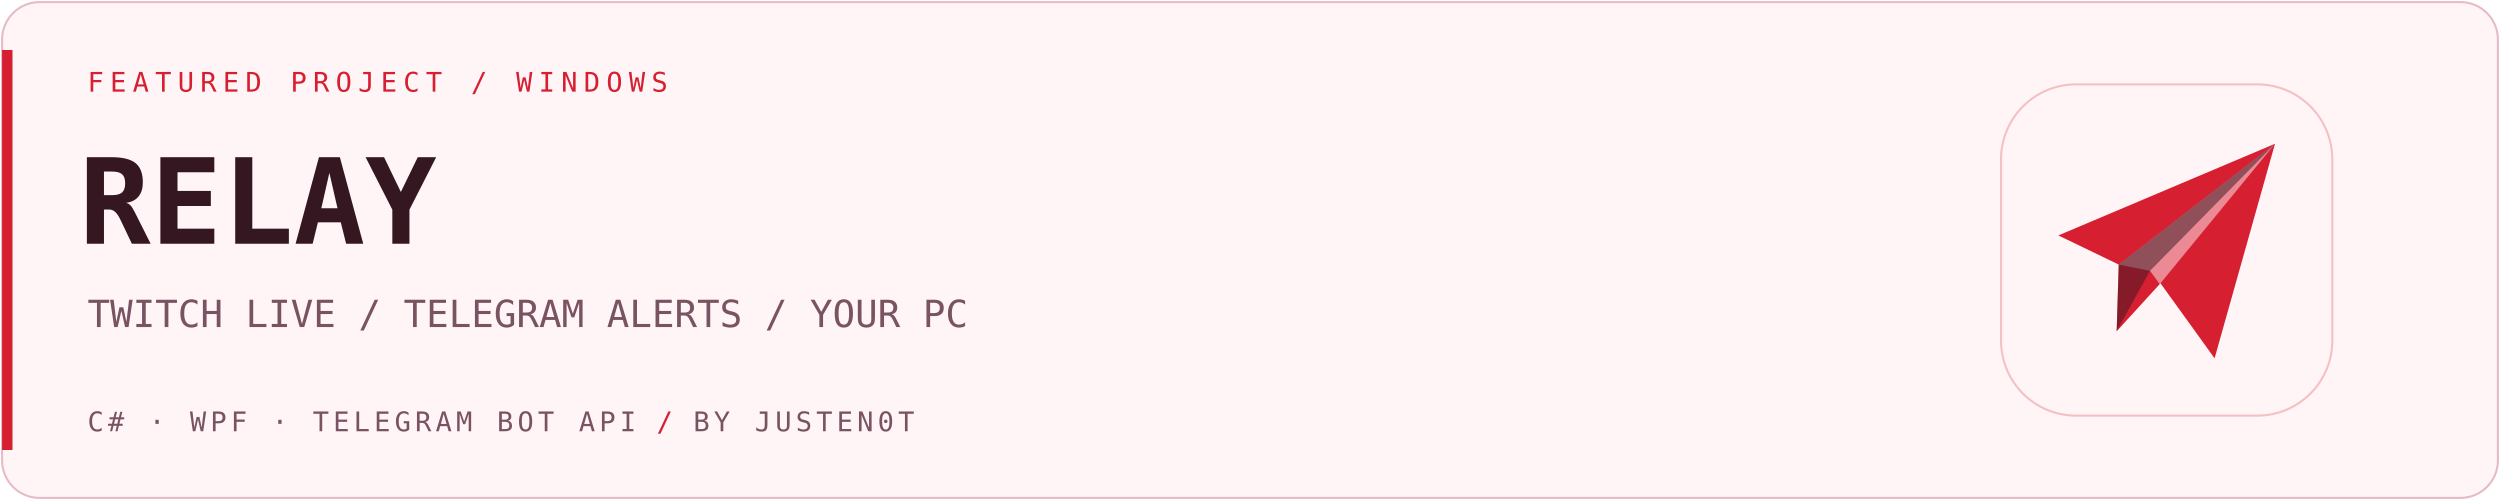
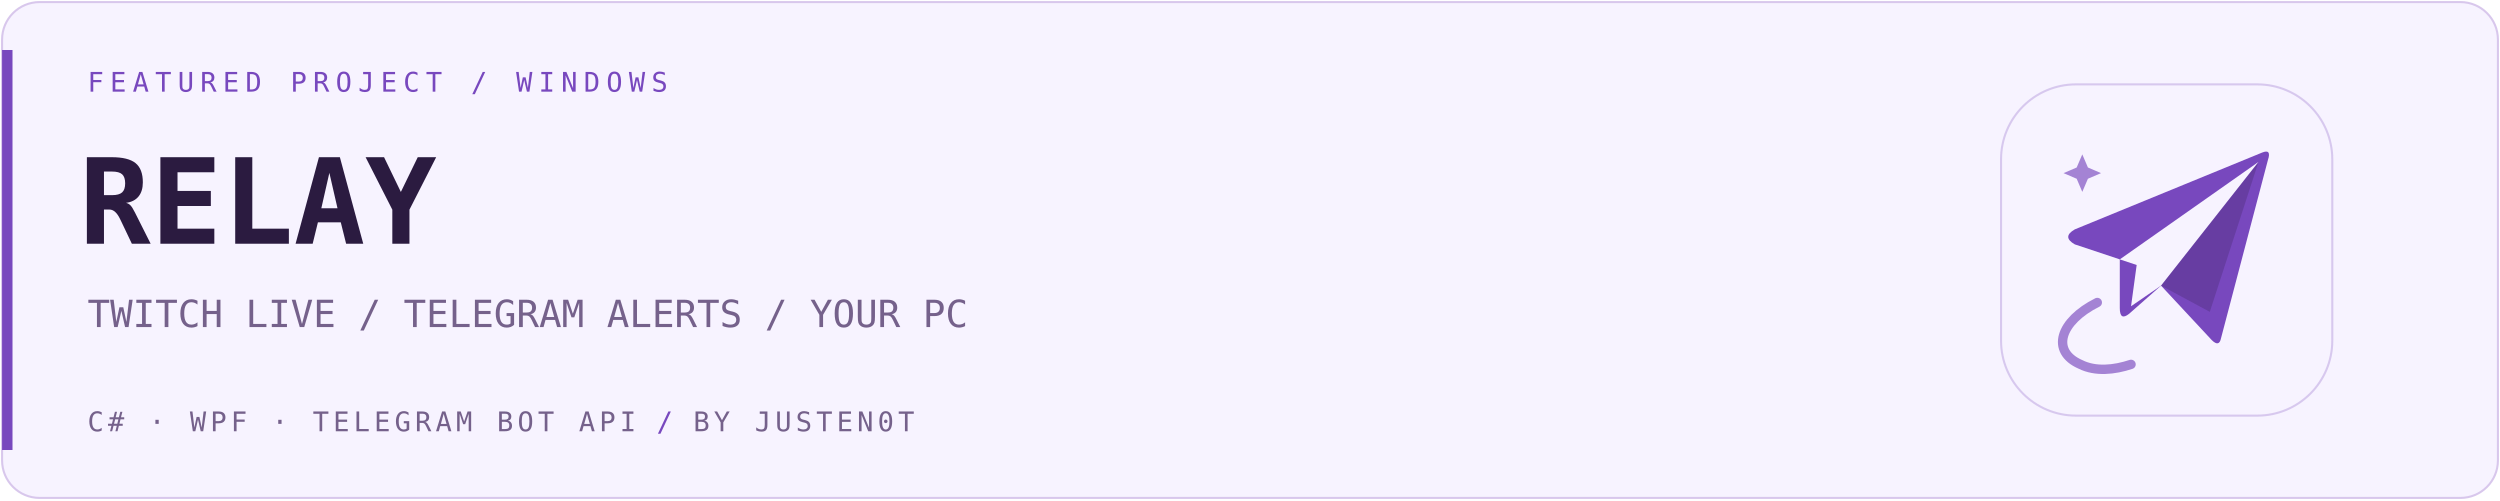
<svg xmlns="http://www.w3.org/2000/svg" width="1200" height="240" viewBox="0 0 1200 240" role="img" aria-labelledby="title desc">
-   <rect x="1" y="1" width="1198" height="238" rx="18" fill="#fff5f6" stroke="#e5bbc5" />
-   <rect x="1" y="24" width="5" height="192" fill="#d62032" />
+   <rect x="1" y="1" width="1198" height="238" rx="18" fill="#f7f3ff" stroke="#d8c7ec" />
+   <rect x="1" y="24" width="5" height="192" fill="#7848be" />
  <g font-family="monospace">
-     <text x="42" y="44" font-size="13" letter-spacing="3" fill="#d62032">FEATURED PROJECT / WINDOWS</text>
-     <text x="38" y="117" font-size="57" font-weight="700" fill="#351721">RELAY</text>
-     <text x="42" y="157" font-size="18" fill="#795362">TWITCH LIVE / TELEGRAM ALERTS / YOUR PC</text>
-     <text x="42" y="207" font-size="13" letter-spacing="2" fill="#795362">C# · WPF · TELEGRAM BOT API <tspan fill="#d62032">/</tspan> BY JUSTEN0T</text>
+     <text x="42" y="44" font-size="13" letter-spacing="3" fill="#7848be">FEATURED PROJECT / WINDOWS</text>
+     <text x="38" y="117" font-size="57" font-weight="700" fill="#2b1b40">RELAY</text>
+     <text x="42" y="157" font-size="18" fill="#75618b">TWITCH LIVE / TELEGRAM ALERTS / YOUR PC</text>
+     <text x="42" y="207" font-size="13" letter-spacing="2" fill="#75618b">C# · WPF · TELEGRAM BOT API <tspan fill="#7848be">/</tspan> BY JUSTEN0T</text>
  </g>
  <g transform="translate(960 40)">
-     <rect x=".5" y=".5" width="159" height="159" rx="36" fill="none" stroke="#d62032" stroke-opacity=".25" />
-     <path d="M28 73L132 29L103 132L77 96L56 119L57 87Z" fill="#d62032" />
-     <path d="M57 87L132 29L77 96L103 132L72 90Z" fill="#fff5f6" fill-opacity=".5" />
-     <path d="M57 87L56 119L72 90L132 29Z" fill="#351721" fill-opacity=".5" />
+     <rect x=".5" y=".5" width="159" height="159" rx="36" fill="none" stroke="#7848be" stroke-opacity=".25" />
+     <g transform="translate(8 8) scale(.9)">
+       <path d="M31 69L131 28Q136 26 134 32L109 127Q108 132 104 128L77 99L60 114Q55 118 55 111L55 85L31 77Q24 73 31 69Z" fill="#7848be" />
+       <path d="M55 85L129 33L77 99L61 110L64 88Z" fill="#f7f3ff" />
+       <path d="M77 99L129 33L103 113Z" fill="#2b1b40" fill-opacity=".22" />
+       <path d="M43 108C23 118 18 134 34 141C42 145 52 144 61 141" fill="none" stroke="#7848be" stroke-opacity=".65" stroke-width="5" stroke-linecap="round" />
+       <path d="M35 29L38 36L45 39L38 42L35 49L32 42L25 39L32 36Z" fill="#7848be" fill-opacity=".65" />
+     </g>
  </g>
</svg>
